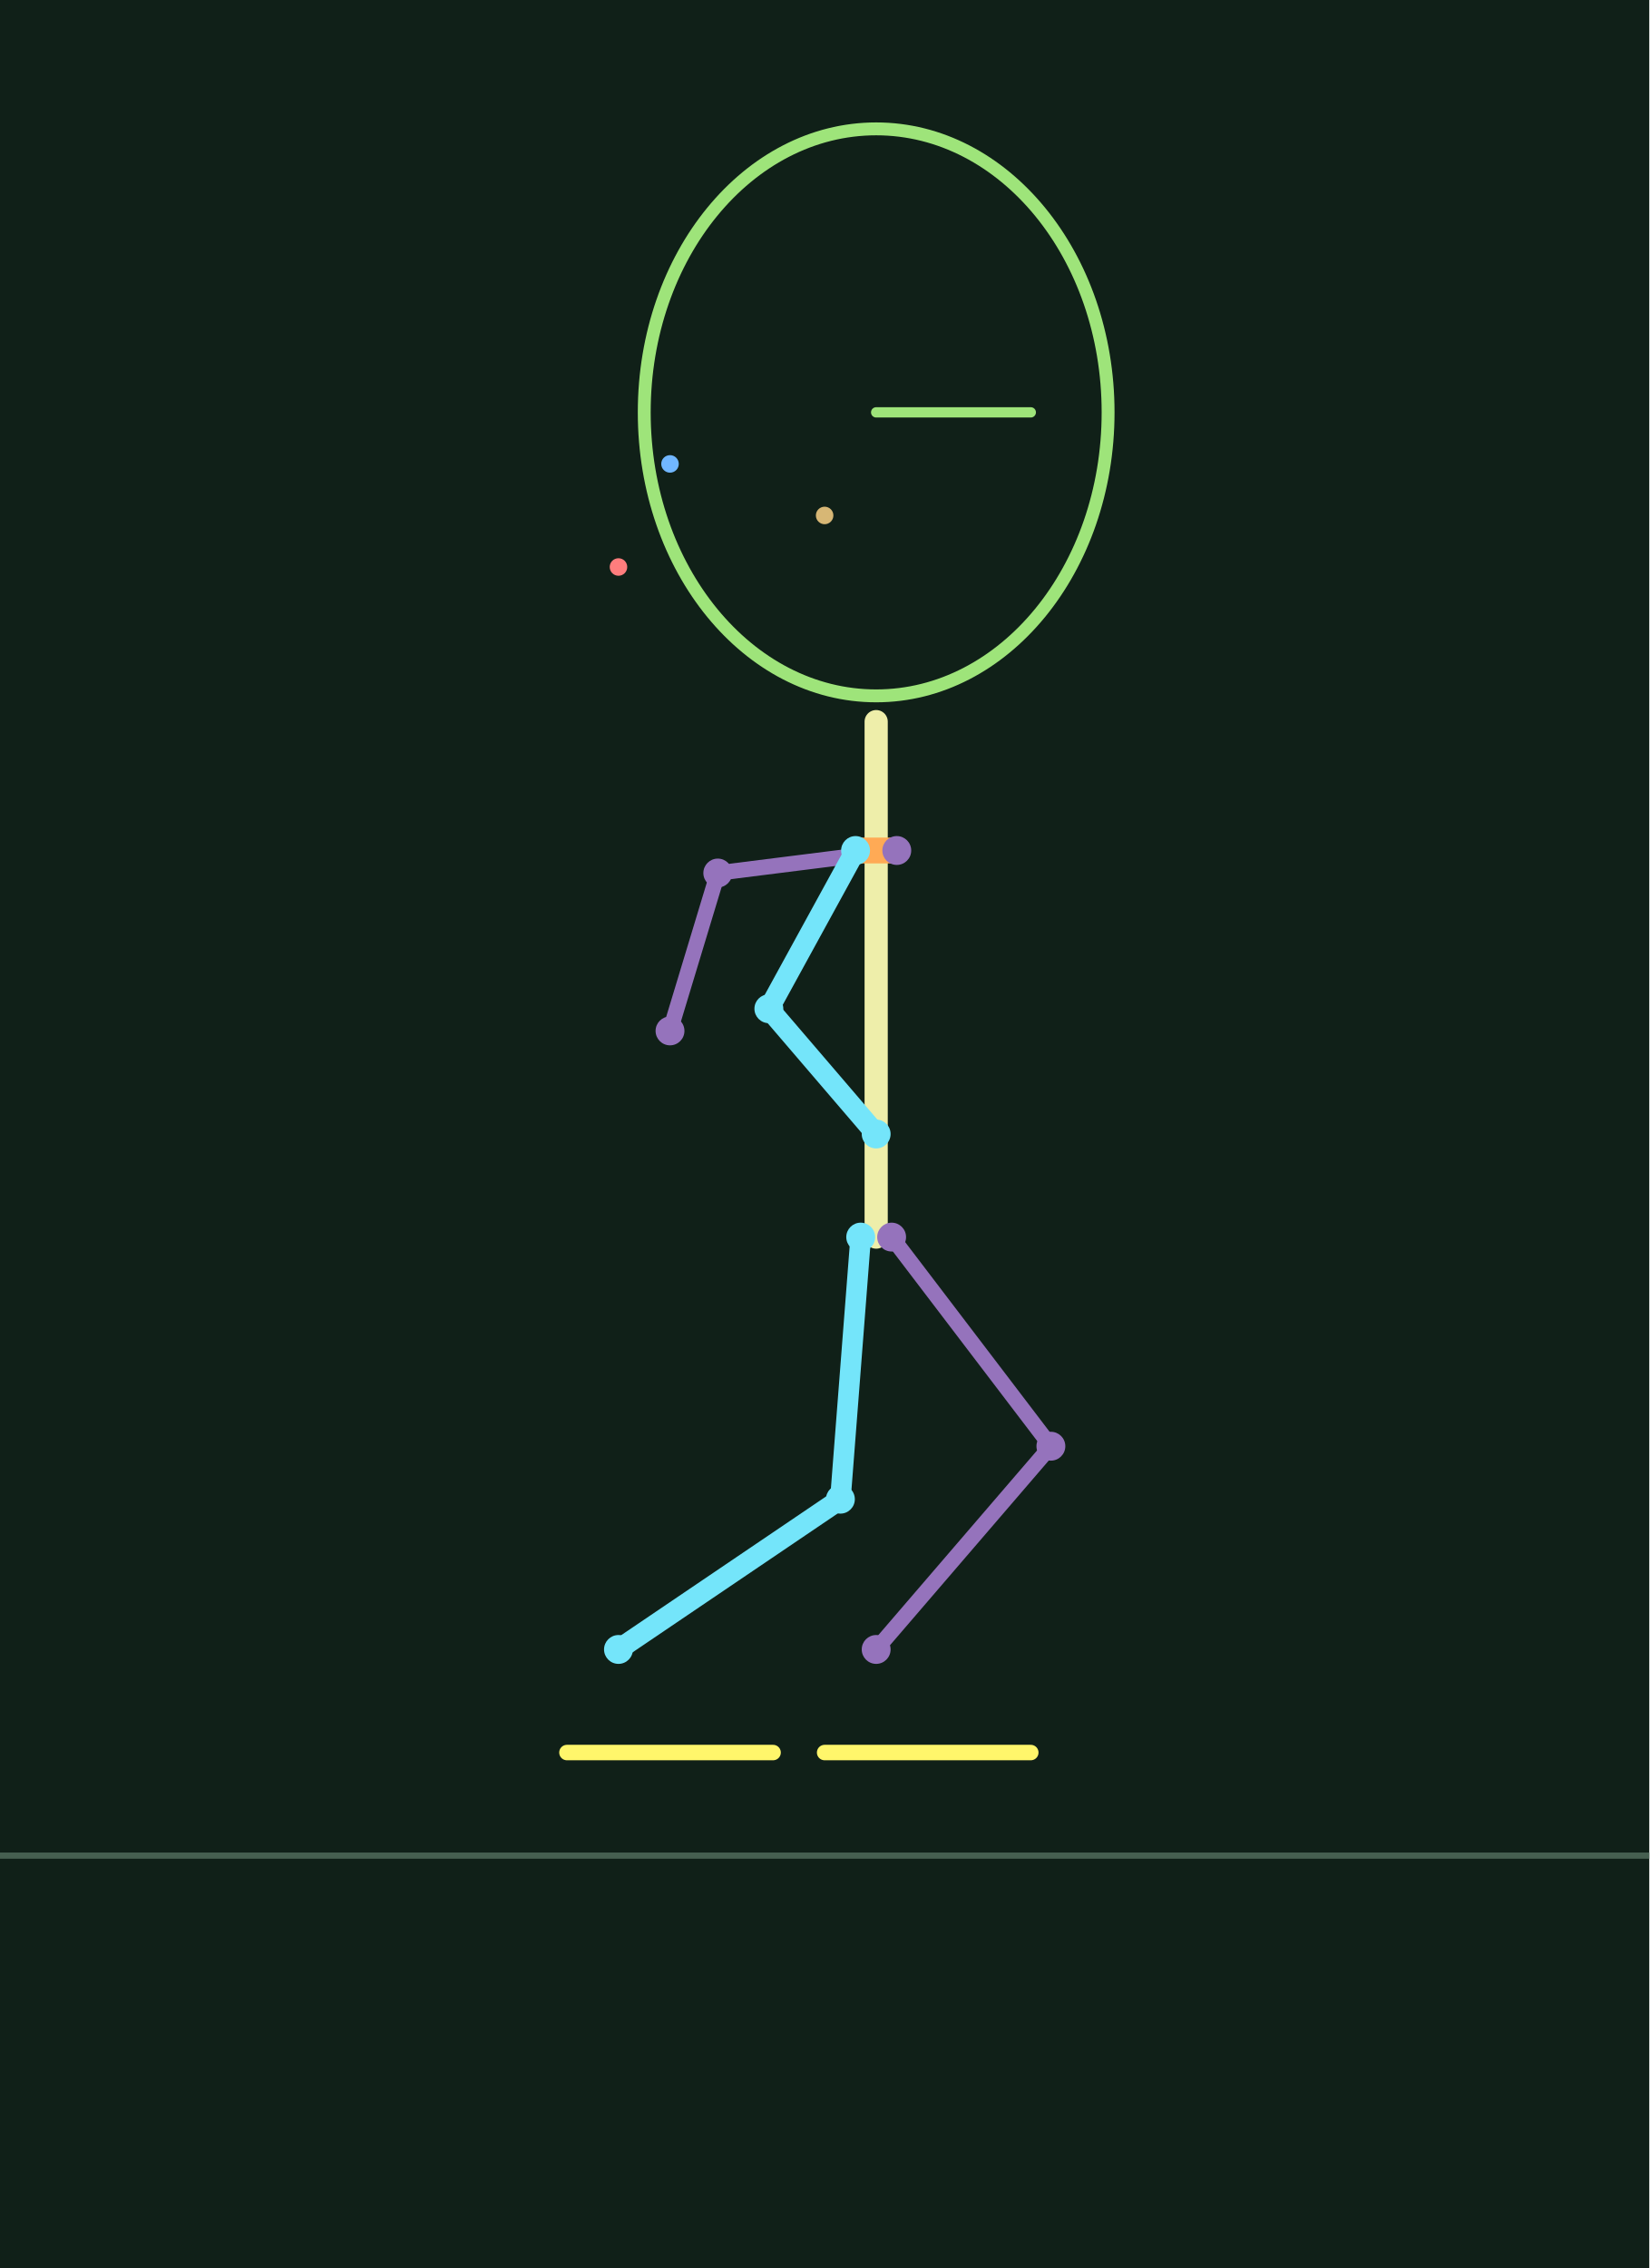
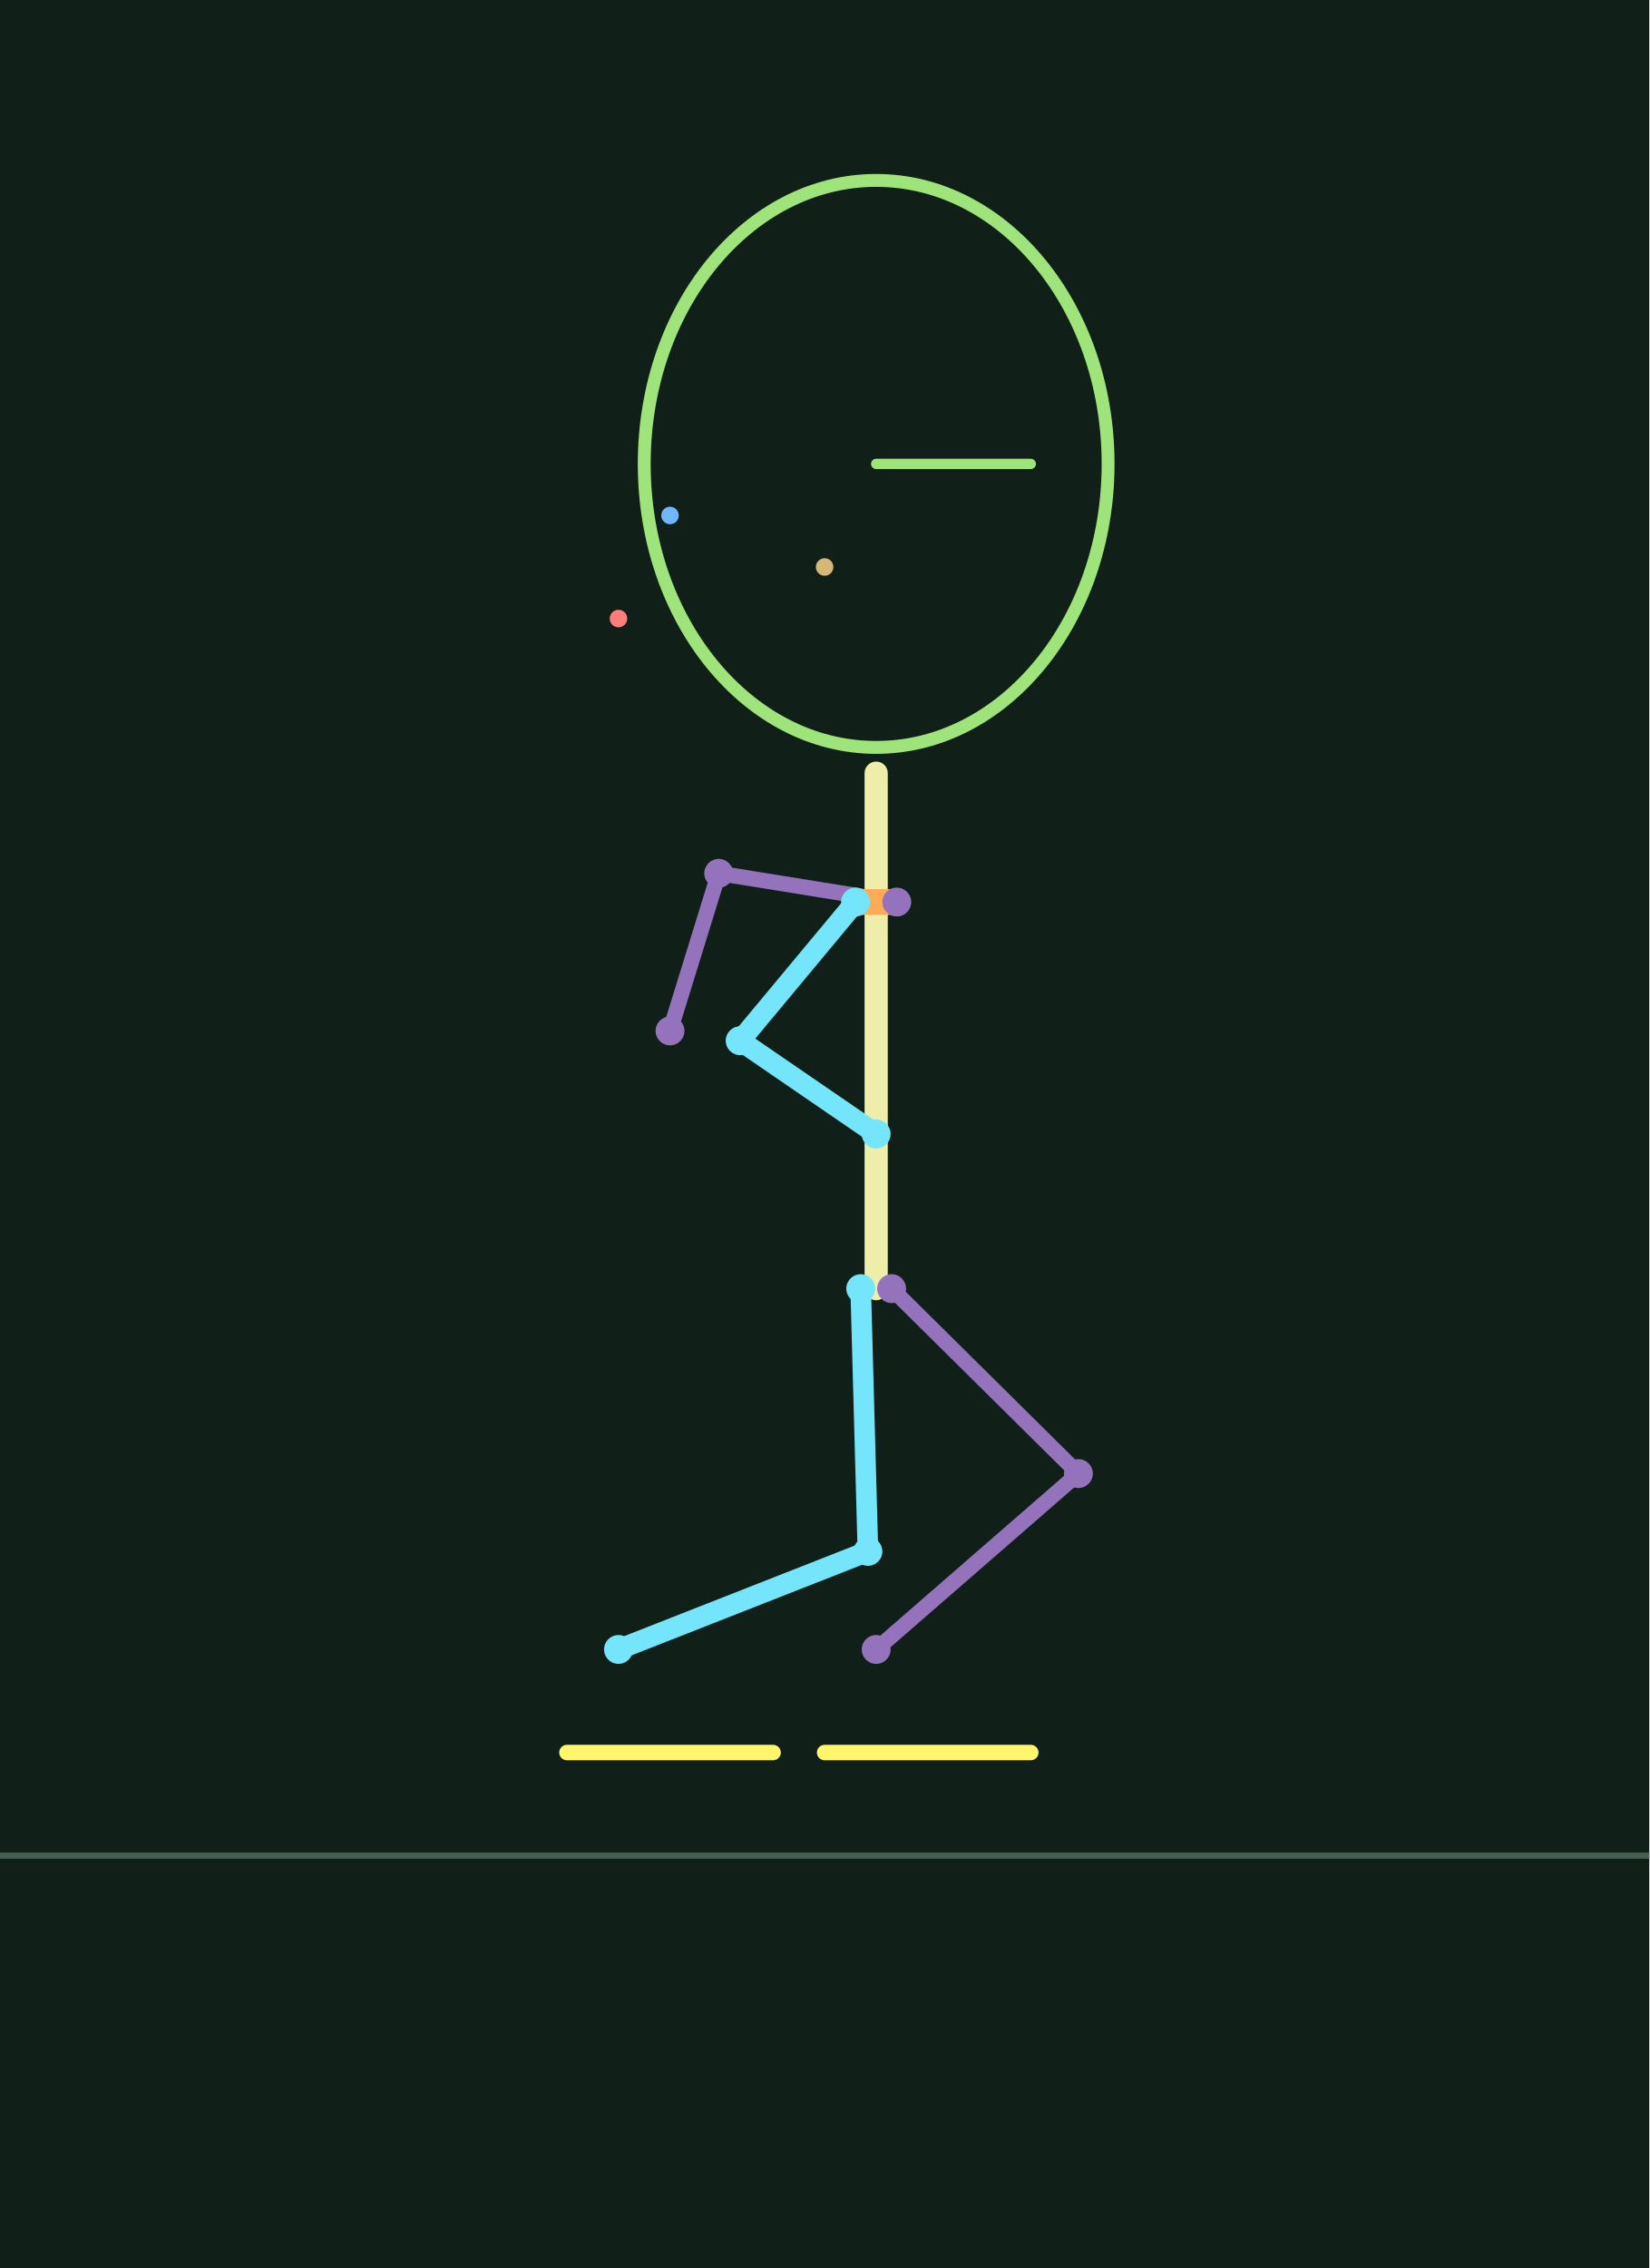
<svg xmlns="http://www.w3.org/2000/svg" width="320" height="440" viewBox="0 0 32 44">
  <rect width="100%" height="100%" fill="#102018" />
  <path d="M0 36H32" stroke="#465f50" stroke-width=".12" />
-   <polyline points="17.300,24.000 20.390,28.057 17.000,32.000" fill="none" stroke="#9573bc" stroke-width="0.3" stroke-linecap="round" stroke-linejoin="round" />
-   <polyline points="17.400,16.500 13.927,16.937 13.000,20.000" fill="none" stroke="#9573bc" stroke-width="0.3" stroke-linecap="round" stroke-linejoin="round" />
-   <polyline points="17.000,24.000 17.000,14.000" fill="none" stroke="#eeeeaa" stroke-width="0.45" stroke-linecap="round" stroke-linejoin="round" />
-   <polyline points="16.600,16.500 17.400,16.500" fill="none" stroke="#ffaa55" stroke-width="0.5" stroke-linecap="round" stroke-linejoin="round" />
-   <polyline points="16.700,24.000 16.306,29.085 12.000,32.000" fill="none" stroke="#74e5fa" stroke-width="0.4" stroke-linecap="round" stroke-linejoin="round" />
-   <polyline points="16.600,16.500 14.918,19.570 17.000,22.000" fill="none" stroke="#74e5fa" stroke-width="0.4" stroke-linecap="round" stroke-linejoin="round" />
+   <polyline points="17.300,25.000 20.924,28.588 17.000,32.000" fill="none" stroke="#9573bc" stroke-width="0.3" stroke-linecap="round" stroke-linejoin="round" />
+   <polyline points="17.400,17.500 13.945,16.943 13.000,20.000" fill="none" stroke="#9573bc" stroke-width="0.3" stroke-linecap="round" stroke-linejoin="round" />
+   <polyline points="17.000,25.000 17.000,15.000" fill="none" stroke="#eeeeaa" stroke-width="0.45" stroke-linecap="round" stroke-linejoin="round" />
+   <polyline points="16.600,17.500 17.400,17.500" fill="none" stroke="#ffaa55" stroke-width="0.5" stroke-linecap="round" stroke-linejoin="round" />
+   <polyline points="16.700,25.000 16.840,30.098 12.000,32.000" fill="none" stroke="#74e5fa" stroke-width="0.4" stroke-linecap="round" stroke-linejoin="round" />
+   <polyline points="16.600,17.500 14.361,20.190 17.000,22.000" fill="none" stroke="#74e5fa" stroke-width="0.4" stroke-linecap="round" stroke-linejoin="round" />
  <polyline points="11.000,34.000 13.000,34.000 15.000,34.000" fill="none" stroke="#fff66b" stroke-width="0.3" stroke-linecap="round" stroke-linejoin="round" />
  <polyline points="16.000,34.000 18.000,34.000 20.000,34.000" fill="none" stroke="#fff66b" stroke-width="0.3" stroke-linecap="round" stroke-linejoin="round" />
-   <circle cx="16.700" cy="24.000" r=".28" fill="#74e5fa" />
-   <circle cx="16.306" cy="29.085" r=".28" fill="#74e5fa" />
+   <circle cx="16.700" cy="25.000" r=".28" fill="#74e5fa" />
+   <circle cx="16.840" cy="30.098" r=".28" fill="#74e5fa" />
  <circle cx="12.000" cy="32.000" r=".28" fill="#74e5fa" />
-   <circle cx="16.600" cy="16.500" r=".28" fill="#74e5fa" />
-   <circle cx="14.918" cy="19.570" r=".28" fill="#74e5fa" />
+   <circle cx="16.600" cy="17.500" r=".28" fill="#74e5fa" />
+   <circle cx="14.361" cy="20.190" r=".28" fill="#74e5fa" />
  <circle cx="17.000" cy="22.000" r=".28" fill="#74e5fa" />
-   <circle cx="17.300" cy="24.000" r=".28" fill="#9573bc" />
-   <circle cx="20.390" cy="28.057" r=".28" fill="#9573bc" />
+   <circle cx="17.300" cy="25.000" r=".28" fill="#9573bc" />
+   <circle cx="20.924" cy="28.588" r=".28" fill="#9573bc" />
  <circle cx="17.000" cy="32.000" r=".28" fill="#9573bc" />
-   <circle cx="17.400" cy="16.500" r=".28" fill="#9573bc" />
-   <circle cx="13.927" cy="16.937" r=".28" fill="#9573bc" />
+   <circle cx="17.400" cy="17.500" r=".28" fill="#9573bc" />
+   <circle cx="13.945" cy="16.943" r=".28" fill="#9573bc" />
  <circle cx="13.000" cy="20.000" r=".28" fill="#9573bc" />
-   <ellipse cx="17.000" cy="8.000" rx="4.5" ry="5.5" fill="none" stroke="#9ee47a" stroke-width=".25" />
-   <circle cx="13.000" cy="9.000" r=".17" fill="#71b7ff" />
-   <circle cx="12.000" cy="11.000" r=".17" fill="#ff7d7d" />
-   <circle cx="16.000" cy="10.000" r=".17" fill="#d7b775" />
-   <polyline points="17.000,8.000 20.000,8.000" fill="none" stroke="#9ee47a" stroke-width="0.2" stroke-linecap="round" stroke-linejoin="round" />
+   <ellipse cx="17.000" cy="9.000" rx="4.5" ry="5.5" fill="none" stroke="#9ee47a" stroke-width=".25" />
+   <circle cx="13.000" cy="10.000" r=".17" fill="#71b7ff" />
+   <circle cx="12.000" cy="12.000" r=".17" fill="#ff7d7d" />
+   <circle cx="16.000" cy="11.000" r=".17" fill="#d7b775" />
+   <polyline points="17.000,9.000 20.000,9.000" fill="none" stroke="#9ee47a" stroke-width="0.2" stroke-linecap="round" stroke-linejoin="round" />
</svg>
